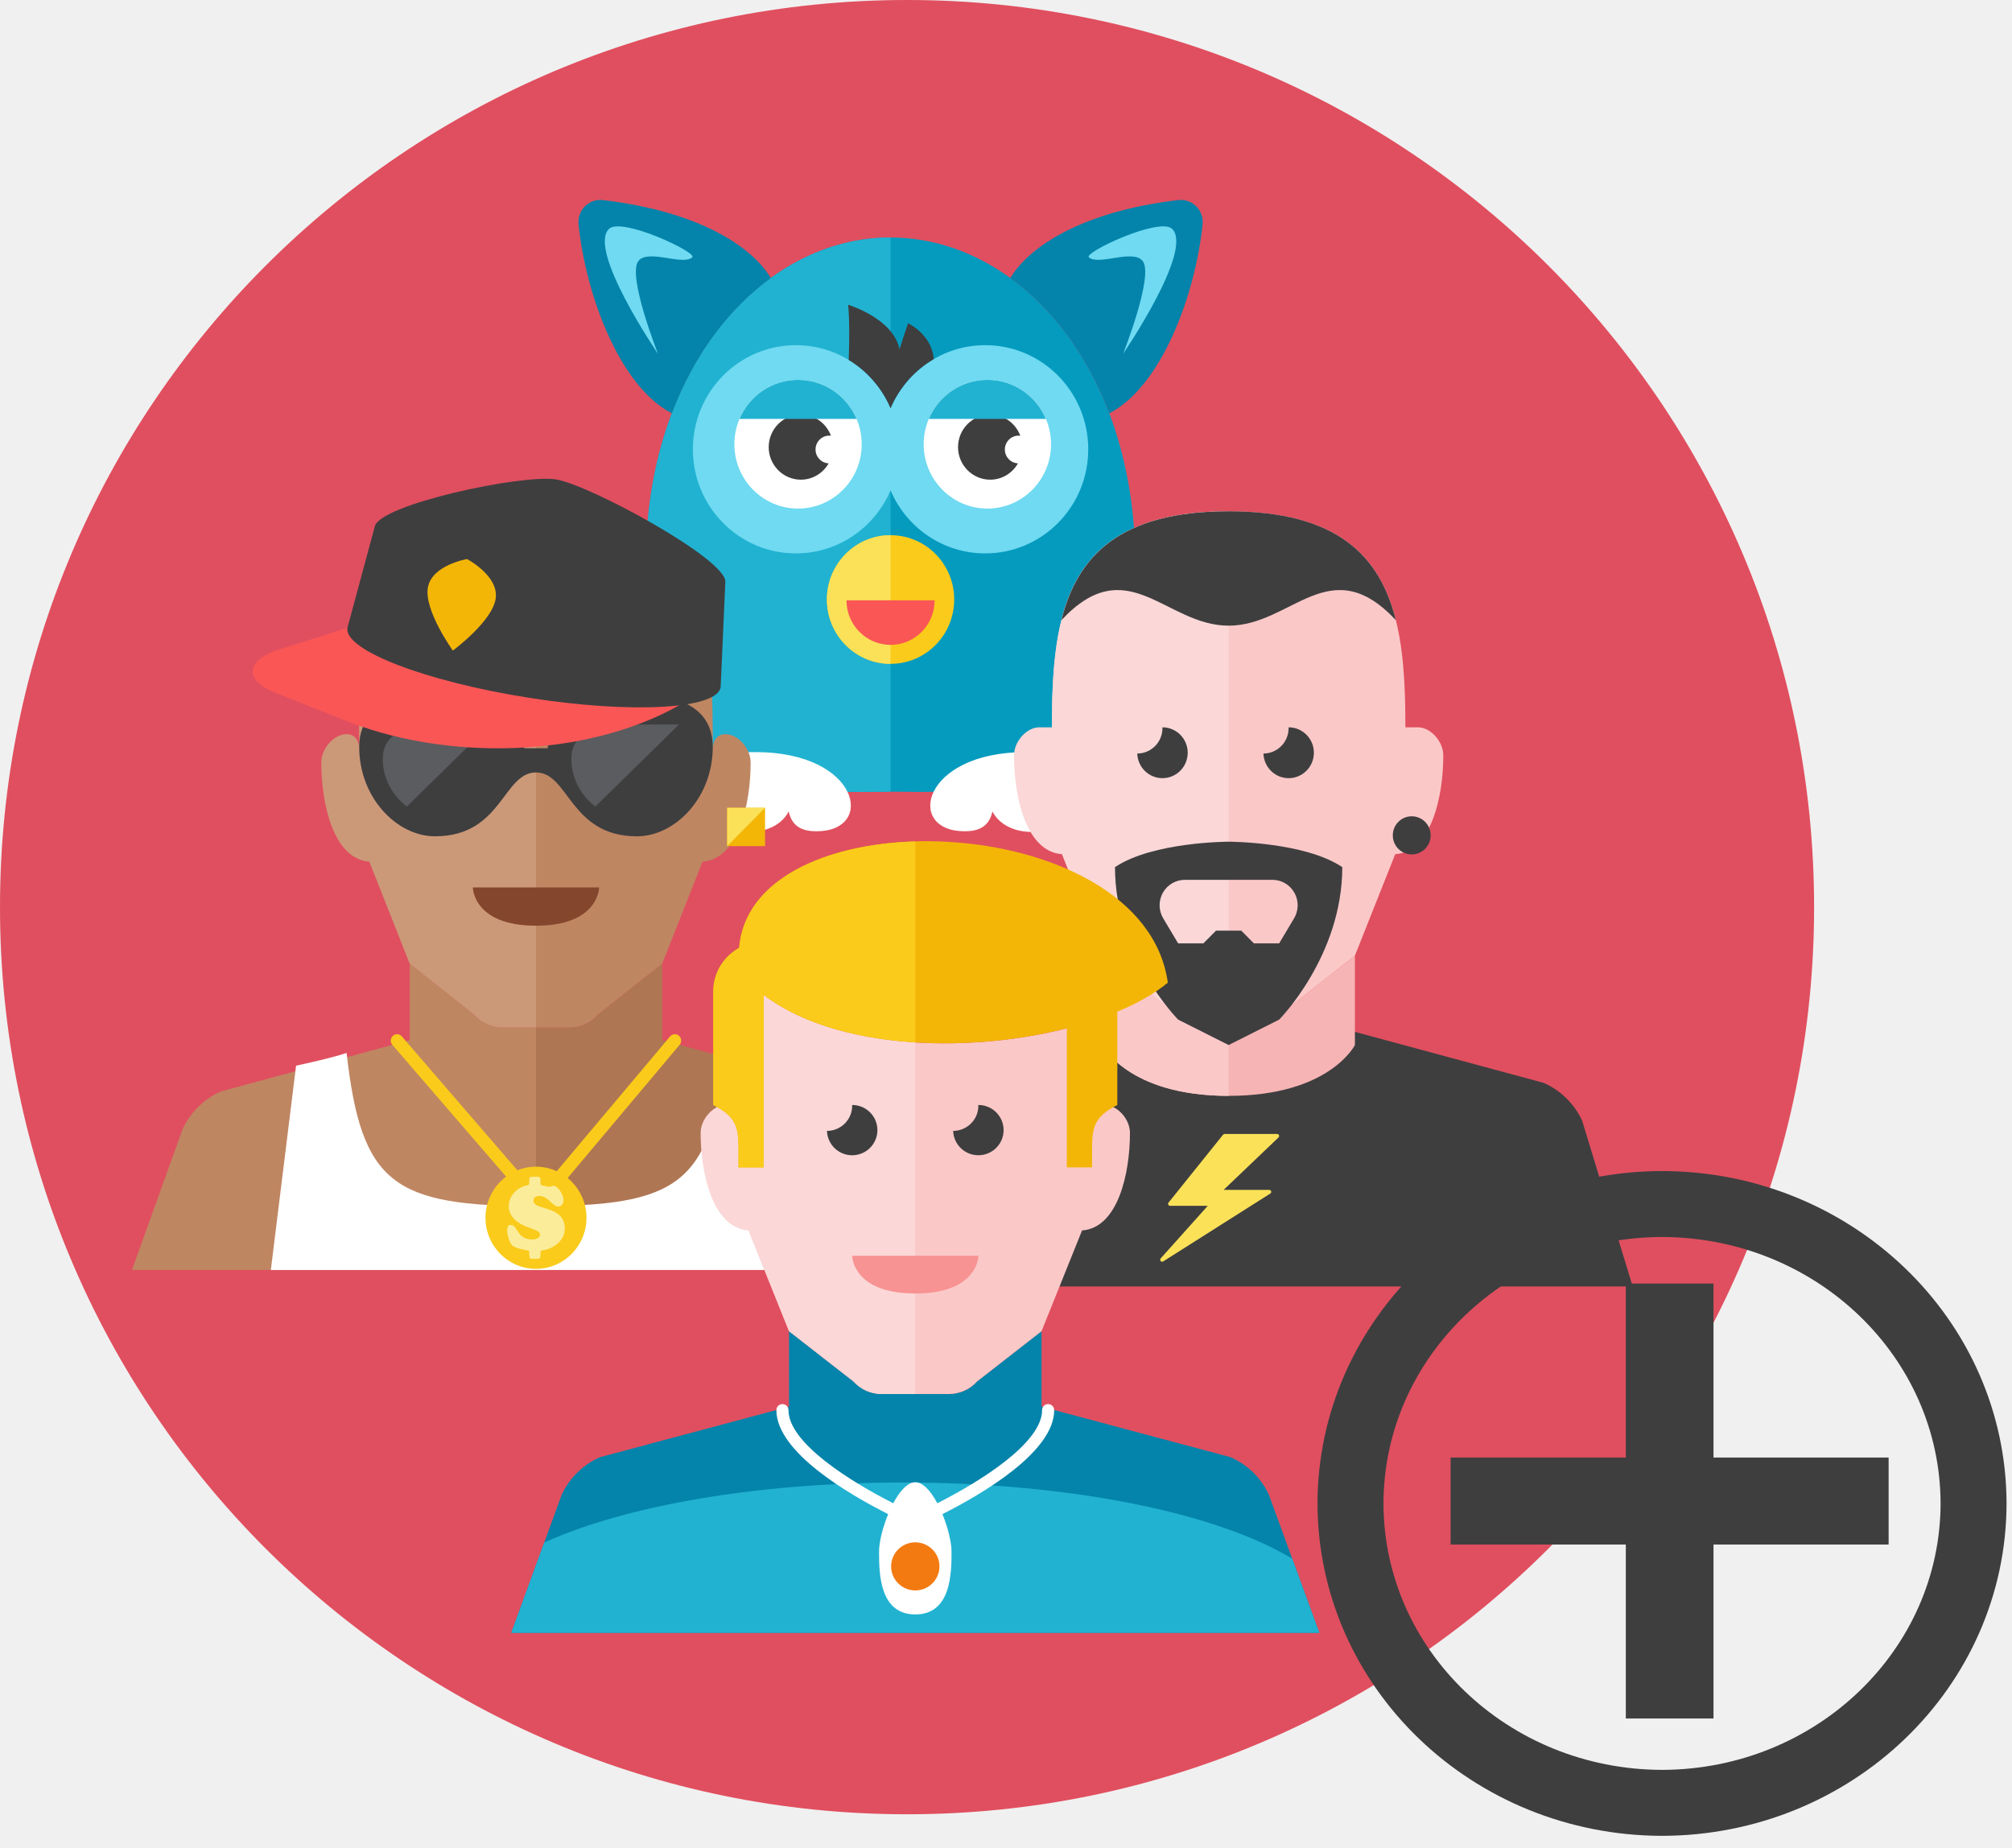
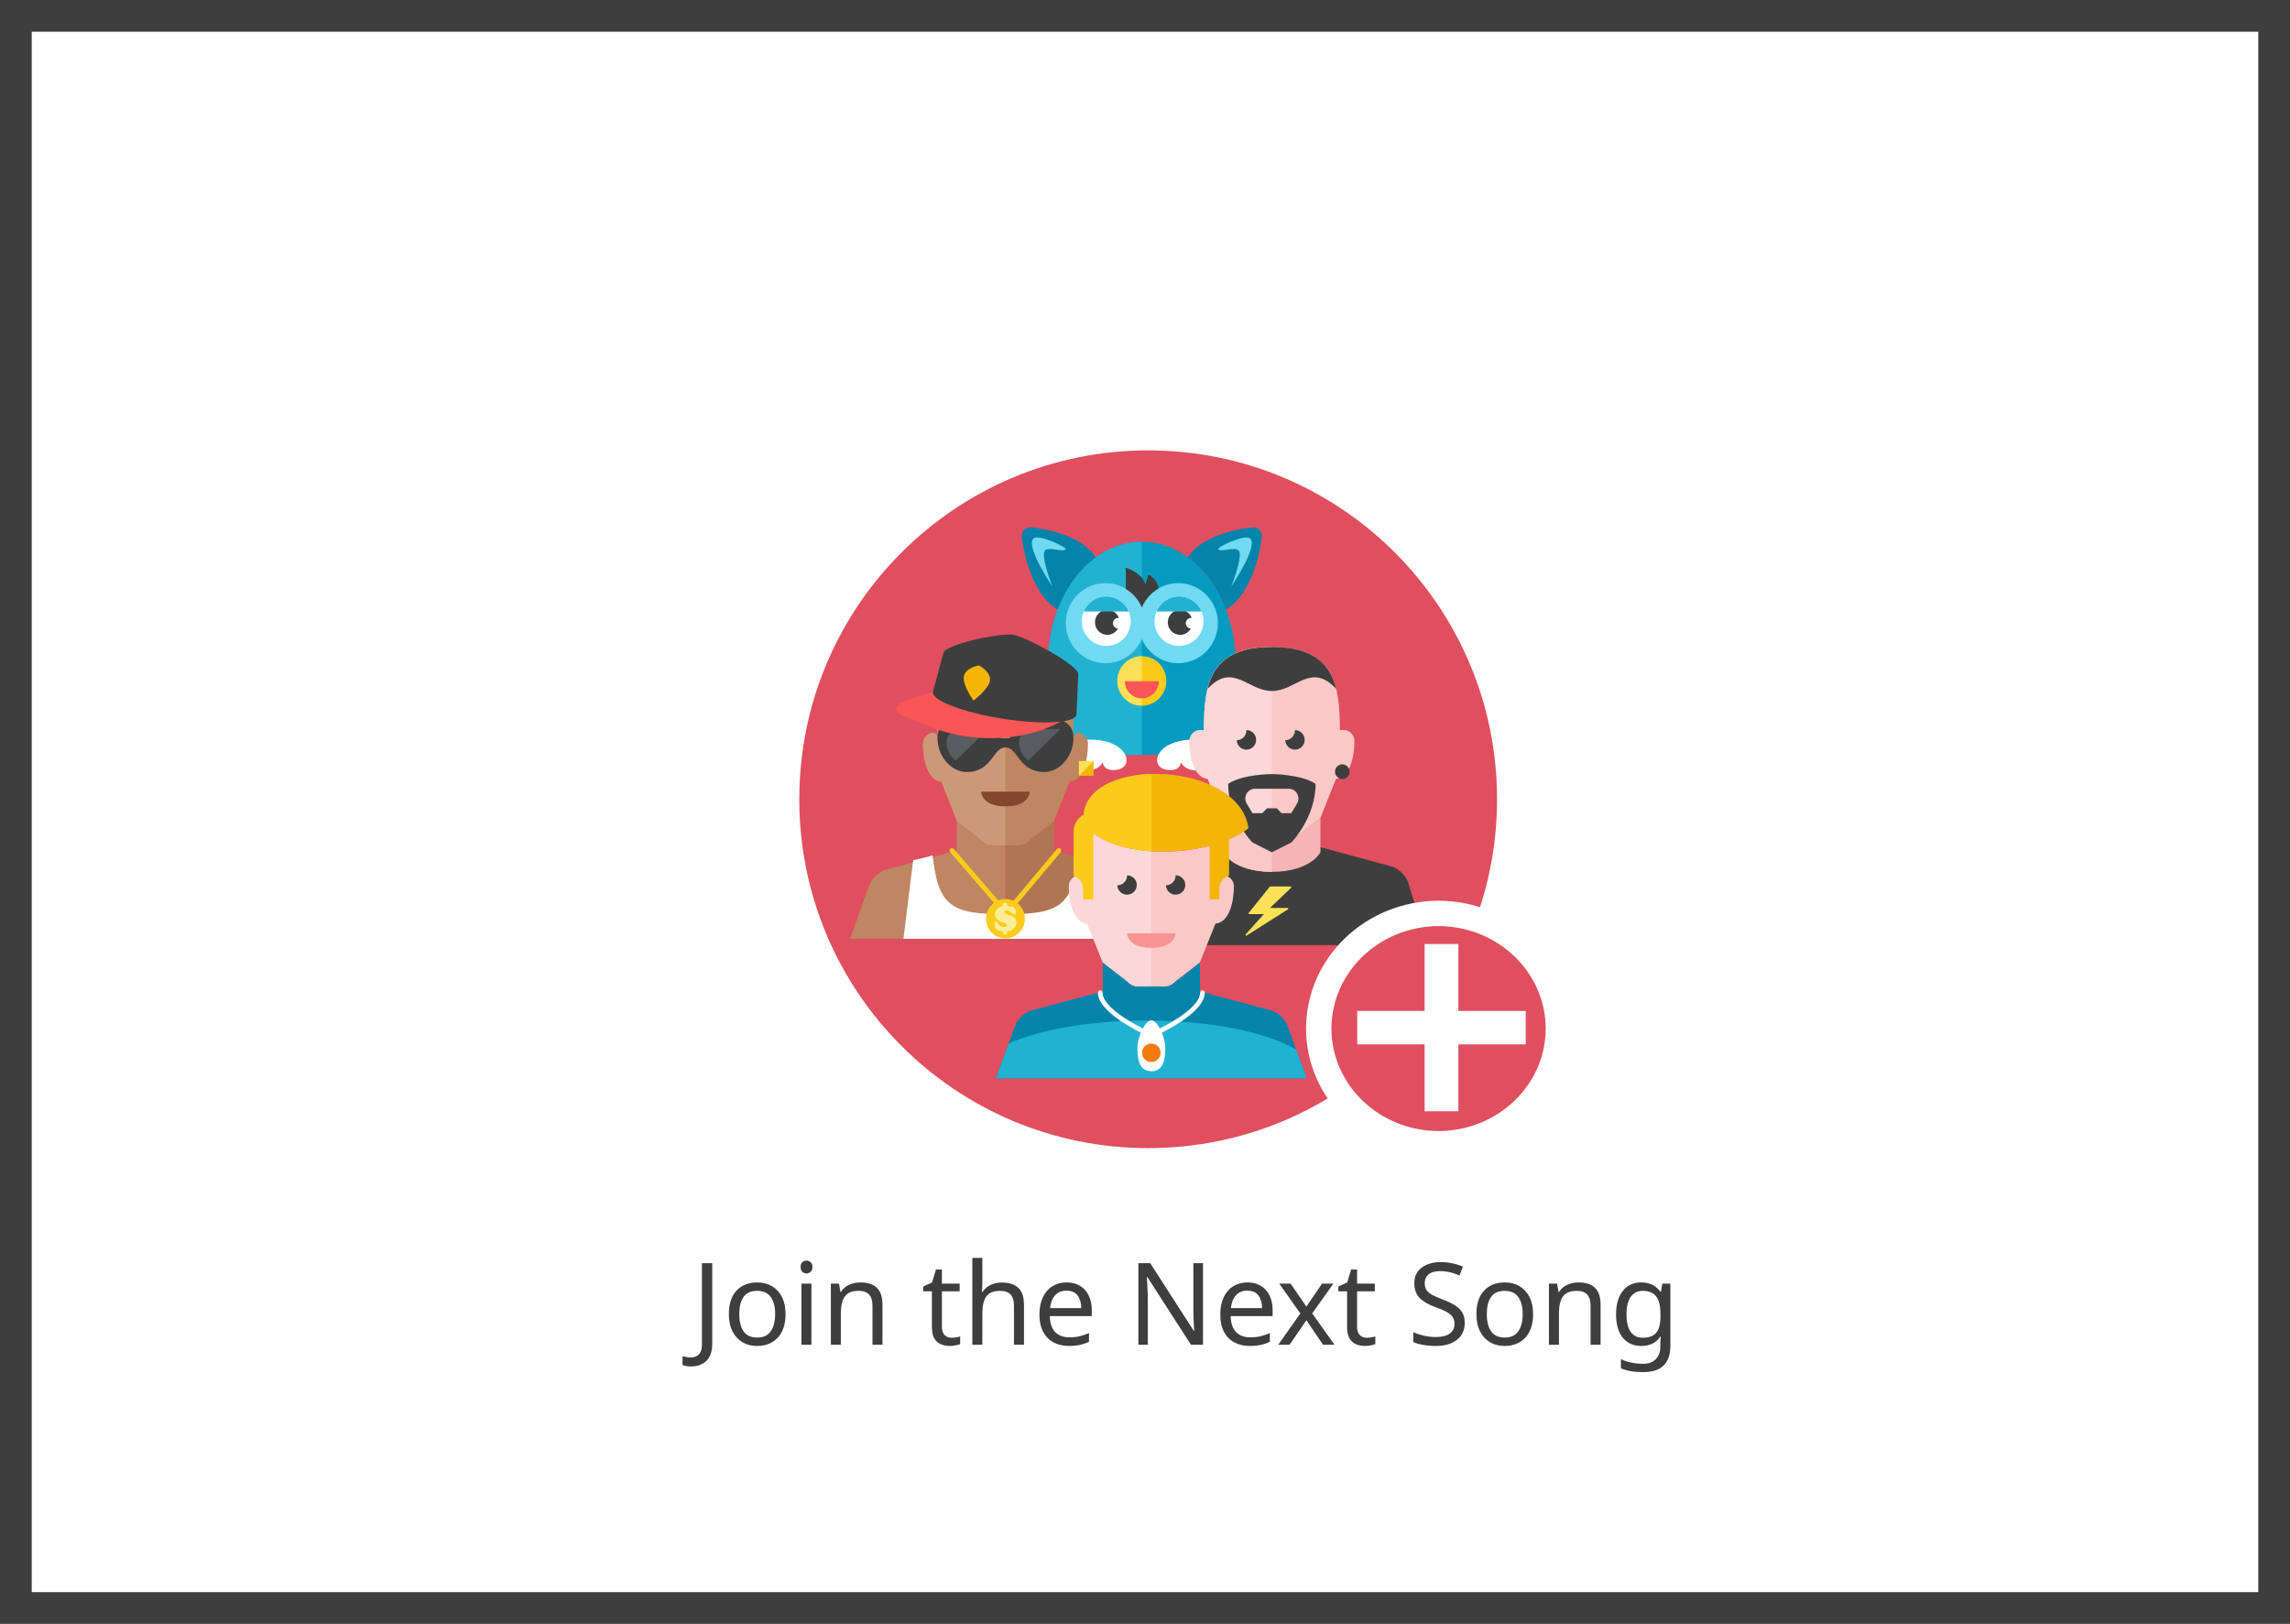
- <svg xmlns="http://www.w3.org/2000/svg" width="122px" height="112px" viewBox="190 253 122 112" version="1.1">
-   <defs />
+ <svg xmlns="http://www.w3.org/2000/svg" xmlns:xlink="http://www.w3.org/1999/xlink" width="361px" height="256px" viewBox="64 182 361 256" version="1.1">
+   <defs>
+     <rect id="path-1" x="64" y="182" width="361" height="256" />
+     <mask id="mask-2" maskContentUnits="userSpaceOnUse" maskUnits="objectBoundingBox" x="0" y="0" width="361" height="256" fill="white">
+       <use xlink:href="#path-1" />
+     </mask>
+   </defs>
+   <use id="Rectangle-2" stroke="#3E3E3F" mask="url(#mask-2)" stroke-width="10" fill="#FFFFFF" fill-rule="evenodd" xlink:href="#path-1" />
  <g id="1489232363_Surfer" stroke="none" stroke-width="1" fill="none" fill-rule="evenodd" transform="translate(190, 253)">
    <g id="Multicolor" fill-rule="nonzero" fill="#E04F5F">
      <circle id="Oval" cx="55" cy="55" r="55" />
-     </g>
-     <g id="Group-2" transform="translate(81.88807, 73)">
-       <path d="M18.894,36.308 C8.463,36.284 0.025,28.175 0,18.156 C0.025,8.133 8.463,0.024 18.894,0 C29.319,0.024 37.758,8.133 37.782,18.156 C37.758,28.175 29.319,36.284 18.894,36.308 Z" id="Path" stroke="#3E3E3F" stroke-width="4" />
-       <polygon id="Shape" fill="#3E3E3F" fill-rule="nonzero" points="32.631 15.371 22.012 15.371 22.012 4.822 16.695 4.822 16.695 15.371 6.071 15.371 6.071 20.645 16.695 20.645 16.695 31.193 22.012 31.193 22.012 20.645 32.631 20.645" />
    </g>
    <g id="Group" transform="translate(35, 12)" fill-rule="nonzero">
      <path d="M19,2.4 C11.281,2.4 4.156,10.2 4.156,22.2 C4.156,37.037 14.75,36 19,36 C23.25,36 33.844,37.037 33.844,22.2 C33.844,10.2 26.719,2.4 19,2.4 Z" id="Shape" fill="#059BBF" />
      <path d="M4.156,22.2 C4.156,37.037 14.75,36 19,36 L19,2.4 C11.281,2.4 4.156,10.2 4.156,22.2 Z" id="Shape" fill="#21B2D1" />
      <path d="M24.74,8.928 C22.166,8.928 19.956,10.503 19,12.751 C18.044,10.503 15.834,8.928 13.26,8.928 C9.809,8.928 7.013,11.754 7.013,15.241 C7.013,18.727 9.809,21.553 13.26,21.553 C15.834,21.553 18.044,19.978 19,17.73 C19.956,19.978 22.166,21.553 24.74,21.553 C28.191,21.553 30.987,18.727 30.987,15.241 C30.987,11.755 28.191,8.928 24.74,8.928 Z" id="Shape" fill="#6FDAF1" />
      <ellipse id="Oval" fill="#FACB1B" cx="19" cy="24.349" rx="3.859" ry="3.9" />
      <path d="M15.141,24.349 C15.141,26.503 16.868,28.249 19,28.249 L19,20.449 C16.868,20.449 15.141,22.195 15.141,24.349 Z" id="Shape" fill="#FBE158" />
      <path d="M16.463,9.825 C17.584,10.504 18.479,11.527 19,12.751 C19.533,11.497 20.458,10.453 21.618,9.774 C21.504,8.264 20.065,7.603 20.065,7.603 C20.065,7.603 19.842,8.203 19.545,9.178 C19.174,7.303 16.428,6.478 16.428,6.478 C16.428,6.478 16.548,7.396 16.463,9.825 Z" id="Shape" fill="#3E3E3F" />
      <path d="M32.263,13.061 C35.439,11.424 37.485,5.855 37.921,1.601 C37.963,1.196 37.819,0.793 37.533,0.507 C37.246,0.221 36.845,0.082 36.444,0.129 C30.629,0.814 27.403,2.945 26.26,4.858 C28.789,6.692 30.912,9.492 32.263,13.061 Z" id="Shape" fill="#0484AB" />
      <path d="M31.023,3.6 C30.696,3.311 35.303,1.143 36.07,1.875 C37.406,3.15 33.102,9.45 33.102,9.45 C33.102,9.45 34.982,4.7 34.289,3.825 C33.695,3.075 31.617,4.125 31.023,3.6 Z" id="Shape" fill="#6FDAF1" />
      <path d="M5.737,13.061 C7.088,9.492 9.211,6.692 11.74,4.858 C10.597,2.946 7.371,0.814 1.556,0.129 C1.155,0.082 0.755,0.221 0.467,0.507 C0.18,0.793 0.037,1.196 0.079,1.601 C0.515,5.855 2.561,11.425 5.737,13.061 Z" id="Shape" fill="#0484AB" />
      <path d="M10.819,33.6 C2.504,33.6 5.763,39.668 8.161,37.244 C8.839,38.752 11.925,38.932 12.823,37.2 C13.043,38.222 13.796,38.4 14.514,38.4 C18.114,38.4 17.136,33.6 10.819,33.6 Z" id="Shape" fill="#FFFFFF" />
      <path d="M27.181,33.6 C35.496,33.6 32.237,39.668 29.839,37.244 C29.161,38.752 26.075,38.932 25.177,37.2 C24.957,38.222 24.204,38.4 23.486,38.4 C19.886,38.4 20.864,33.6 27.181,33.6 Z" id="Shape" fill="#FFFFFF" />
      <path d="M21.672,24.399 C21.672,25.89 20.475,27.099 19,27.099 C17.525,27.099 16.328,25.89 16.328,24.399 L21.672,24.399 L21.672,24.399 Z" id="Shape" fill="#FA5655" />
      <ellipse id="Oval" fill="#FFFFFF" cx="13.39" cy="14.934" rx="3.861" ry="3.901" />
      <path d="M14.451,15.254 C14.451,14.789 14.824,14.412 15.284,14.412 C15.319,14.412 15.353,14.418 15.386,14.422 C15.11,13.673 14.401,13.137 13.563,13.137 C12.485,13.137 11.611,14.02 11.611,15.11 C11.611,16.199 12.485,17.083 13.563,17.083 C14.285,17.083 14.908,16.682 15.246,16.094 C14.804,16.072 14.451,15.706 14.451,15.254 Z" id="Shape" fill="#3E3E3F" />
      <ellipse id="Oval" fill="#FFFFFF" cx="24.87" cy="14.934" rx="3.861" ry="3.901" />
      <path d="M25.931,15.254 C25.931,14.789 26.304,14.412 26.765,14.412 C26.8,14.412 26.833,14.418 26.867,14.422 C26.59,13.673 25.882,13.137 25.044,13.137 C23.966,13.137 23.092,14.02 23.092,15.11 C23.092,16.199 23.966,17.083 25.044,17.083 C25.766,17.083 26.389,16.682 26.726,16.094 C26.285,16.072 25.931,15.706 25.931,15.254 Z" id="Shape" fill="#3E3E3F" />
      <path d="M6.977,3.6 C7.304,3.311 2.697,1.143 1.93,1.875 C0.594,3.15 4.898,9.45 4.898,9.45 C4.898,9.45 3.018,4.7 3.711,3.825 C4.305,3.075 6.383,4.125 6.977,3.6 Z" id="Shape" fill="#6FDAF1" />
      <path d="M9.84,13.4 L16.94,13.4 C16.35,12.008 14.983,11.033 13.39,11.033 C11.797,11.032 10.43,12.008 9.84,13.4 Z" id="Shape" fill="#21B2D1" />
      <path d="M21.32,13.4 L28.42,13.4 C27.831,12.008 26.463,11.033 24.87,11.033 C23.277,11.032 21.911,12.008 21.32,13.4 Z" id="Shape" fill="#21B2D1" />
    </g>
    <g id="Group" transform="translate(50, 31)" fill-rule="nonzero">
      <path d="M45.938,36.956 C45.467,35.929 44.637,35.111 43.608,34.657 L32.156,31.562 L24.5,31.562 L16.844,31.562 L5.392,34.657 C4.363,35.111 3.533,35.929 3.062,36.956 L0,47 L49,47 L45.938,36.956 Z" id="Shape" fill="#3E3E3F" />
      <path d="M26.533,30.792 L24.5,30.792 L22.467,30.792 C21.812,30.792 21.188,30.511 20.752,30.018 L16.844,26.939 L16.844,32.361 C16.844,32.361 18.375,35.443 24.5,35.443 C30.625,35.443 32.156,32.361 32.156,32.361 L32.156,26.939 L28.248,30.018 C27.812,30.51 27.188,30.792 26.533,30.792 Z" id="Shape" fill="#F7B4B4" />
      <path d="M20.752,30.018 L16.844,26.939 L16.844,32.361 C16.844,32.361 18.375,35.443 24.5,35.443 L24.5,30.792 L22.467,30.792 C21.812,30.792 21.188,30.51 20.752,30.018 Z" id="Shape" fill="#FBC8C8" />
      <path d="M37.516,14.81 C37.516,13.954 36.75,13.098 35.984,13.098 L35.219,13.098 L35.219,13.071 C35.205,6.136 34.435,0 24.5,0 C14.565,0 13.795,6.136 13.781,13.071 L13.781,19.235 L16.844,26.939 L20.752,30.018 C21.188,30.511 21.812,30.792 22.467,30.792 L24.5,30.792 L26.533,30.792 C27.188,30.792 27.812,30.511 28.248,30.018 L32.156,26.939 L34.601,20.789 C36.78,20.642 37.516,17.321 37.516,14.81 Z" id="Shape" fill="#FBC8C8" />
      <path d="M13.781,13.071 L13.781,13.098 L13.016,13.098 C12.25,13.098 11.484,13.954 11.484,14.81 C11.484,17.321 12.22,20.641 14.399,20.789 L16.844,26.939 L20.752,30.018 C21.188,30.511 21.812,30.792 22.467,30.792 L24.5,30.792 L24.5,0 C14.565,0 13.795,6.136 13.781,13.071 Z" id="Shape" fill="#FBD7D7" />
      <path d="M24.5,20.033 C24.5,20.033 19.906,20.033 17.609,21.574 C17.609,26.967 21.438,30.82 21.438,30.82 L24.5,32.361 L27.562,30.82 C27.562,30.82 31.391,26.967 31.391,21.574 C29.094,20.033 24.5,20.033 24.5,20.033 Z M26.031,26.197 L25.266,25.426 L24.5,25.426 L23.734,25.426 L22.969,26.197 L21.438,26.197 L20.532,24.678 C20.248,24.202 20.241,23.609 20.513,23.126 C20.784,22.643 21.294,22.344 21.845,22.344 L24.5,22.344 L27.155,22.344 C27.707,22.344 28.216,22.643 28.487,23.126 C28.759,23.609 28.752,24.203 28.468,24.678 L27.562,26.197 L26.031,26.197 Z" id="Shape" fill="#3E3E3F" />
      <path d="M27.028,41.364 C27.073,41.335 27.092,41.279 27.076,41.228 C27.061,41.177 27.014,41.142 26.961,41.142 L24.196,41.142 L27.527,37.961 C27.562,37.926 27.572,37.874 27.553,37.829 C27.535,37.783 27.491,37.754 27.442,37.754 L24.254,37.754 C24.217,37.754 24.182,37.771 24.159,37.801 L20.854,41.916 C20.826,41.952 20.821,42.002 20.841,42.043 C20.861,42.084 20.903,42.11 20.949,42.11 L23.234,42.11 L20.378,45.298 C20.338,45.343 20.338,45.412 20.378,45.457 C20.418,45.503 20.485,45.512 20.535,45.478 L27.028,41.364 Z" id="Shape" fill="#FBE158" />
      <path d="M22.018,14.639 C22.018,13.789 21.332,13.098 20.487,13.098 L20.482,13.098 C20.483,13.115 20.487,13.13 20.487,13.146 C20.487,13.996 19.804,14.684 18.96,14.687 C18.985,15.515 19.657,16.18 20.487,16.18 C21.332,16.18 22.018,15.49 22.018,14.639 Z" id="Shape" fill="#3E3E3F" />
      <path d="M29.669,14.639 C29.669,13.789 28.983,13.098 28.137,13.098 L28.133,13.098 C28.134,13.115 28.137,13.13 28.137,13.146 C28.137,13.996 27.455,14.684 26.611,14.687 C26.637,15.515 27.308,16.18 28.137,16.18 C28.983,16.18 29.669,15.49 29.669,14.639 Z" id="Shape" fill="#3E3E3F" />
      <path d="M24.5,0 C17.879,0 15.33,2.728 14.362,6.598 C18.375,2.311 20.672,6.934 24.5,6.934 C28.328,6.934 30.625,2.311 34.638,6.598 C33.67,2.728 31.121,0 24.5,0 Z" id="Shape" fill="#3E3E3F" />
      <ellipse id="Oval" fill="#3E3E3F" cx="35.602" cy="19.648" rx="1.148" ry="1.156" />
    </g>
    <g id="Group" transform="translate(8, 29)">
      <path d="M20.752,32.513 L16.844,29.419 L16.844,34.065 L5.392,37.174 C4.363,37.63 3.533,38.452 3.062,39.484 L0,48 L24.5,48 L24.5,33.29 L22.467,33.29 C21.812,33.29 21.188,33.008 20.752,32.513 Z" id="Shape" fill="#BF8662" fill-rule="nonzero" />
      <path d="M45.938,39.484 C45.467,38.452 44.637,37.63 43.608,37.174 L32.156,34.065 L32.156,29.419 L28.248,32.513 C27.812,33.008 27.188,33.29 26.533,33.29 L24.5,33.29 L24.5,48 L49,48 L45.938,39.484 Z" id="Shape" fill="#AF7653" fill-rule="nonzero" />
      <path d="M37.516,17.233 C37.516,16.373 36.75,15.513 35.984,15.513 C35.219,15.513 35.219,16.373 35.219,16.373 L35.219,15.513 C35.205,8.545 34.435,3.9 24.5,3.9 C14.565,3.9 13.795,8.545 13.781,15.513 L13.781,21.677 L16.844,29.419 L20.752,32.513 C21.188,33.008 21.812,33.29 22.467,33.29 L24.5,33.29 L26.533,33.29 C27.188,33.29 27.812,33.008 28.248,32.513 L32.156,29.419 L34.601,23.24 C36.78,23.092 37.516,19.756 37.516,17.233 Z" id="Shape" fill="#BF8662" fill-rule="nonzero" />
      <path d="M13.781,15.512 L13.781,16.372 C13.781,16.372 13.781,15.512 13.016,15.512 C12.25,15.512 11.484,16.372 11.484,17.232 C11.484,19.755 12.22,23.091 14.399,23.24 L16.844,29.419 L20.752,32.513 C21.188,33.008 21.812,33.29 22.467,33.29 L24.5,33.29 L24.5,3.899 C14.565,3.899 13.795,8.544 13.781,15.512 Z" id="Shape" fill="#CC9978" fill-rule="nonzero" />
      <path d="M20.672,24.802 L28.328,24.802 C28.328,24.802 28.328,27.125 24.5,27.125 C20.672,27.125 20.672,24.802 20.672,24.802 Z" id="Shape" fill="#84462D" fill-rule="nonzero" />
      <path d="M39.047,35.613 C39.047,35.613 36.837,35.139 35.984,34.839 C35.082,42.793 33.166,44.13 24.5,44.13 C15.834,44.13 13.918,42.793 13.016,34.839 C12.163,35.139 9.953,35.613 9.953,35.613 L8.422,48 L24.5,48 L40.578,48 L39.047,35.613 Z" id="Shape" fill="#FFFFFF" fill-rule="nonzero" />
      <path d="M1.919,40.695 C1.924,40.689 1.929,40.683 1.934,40.677 C1.93,40.678 1.928,40.678 1.924,40.678 C1.922,40.684 1.921,40.689 1.919,40.695 Z" id="Shape" />
      <path d="M24.613,44.57 L15.789,34.347 C15.65,34.186 15.667,33.941 15.826,33.801 C15.985,33.66 16.227,33.677 16.366,33.838 L24.604,43.383 L32.629,33.842 C32.766,33.679 33.008,33.659 33.169,33.797 C33.33,33.936 33.35,34.18 33.213,34.343 L24.613,44.57 Z" id="Shape" fill="#FACB1B" fill-rule="nonzero" />
      <ellipse id="Oval" fill="#FACB1B" fill-rule="nonzero" cx="24.5" cy="44.834" rx="3.062" ry="3.097" />
      <rect id="Rectangle-path" fill="#F3B607" fill-rule="nonzero" x="36.093" y="19.977" width="2.297" height="2.323" />
      <path d="M26.168,43.772 C26.168,43.98 26.049,44.151 25.837,44.151 C25.5,44.151 25.257,43.514 24.683,43.514 C24.502,43.514 24.346,43.602 24.346,43.804 C24.346,44.409 26.248,44.05 26.248,45.5 C26.248,46.326 25.363,46.767 24.907,46.805 C24.758,46.818 24.776,46.868 24.776,47.02 C24.776,47.329 24.758,47.323 24.453,47.323 C24.165,47.323 24.091,47.367 24.091,47.045 C24.091,46.945 24.123,46.825 23.998,46.812 C23.761,46.781 23.274,46.674 23.094,46.541 C22.875,46.377 22.751,45.816 22.751,45.564 C22.751,45.42 22.813,45.268 22.975,45.268 C23.405,45.268 23.318,46.15 24.284,46.15 C24.421,46.15 24.74,46.088 24.74,45.879 C24.74,45.691 24.684,45.653 24.01,45.406 C23.443,45.204 22.85,44.807 22.85,44.127 C22.85,43.497 23.355,42.992 23.947,42.872 C24.11,42.84 24.09,42.821 24.09,42.651 C24.09,42.336 24.109,42.348 24.414,42.348 C24.707,42.348 24.776,42.304 24.776,42.626 C24.776,42.714 24.744,42.84 24.857,42.865 C24.938,42.877 25.25,42.959 25.287,42.959 C25.362,42.959 25.456,42.897 25.567,42.897 C25.8,42.896 26.168,43.381 26.168,43.772 Z" id="Shape" fill="#FBEC9A" fill-rule="nonzero" />
      <polygon id="Shape" fill="#FBE158" fill-rule="nonzero" points="36.093 22.3 38.39 19.977 36.093 19.977" />
      <g transform="translate(13.78125, 13.16129)" id="Shape" fill-rule="nonzero">
        <path d="M16.844,0.028 L10.719,0.028 L4.594,0.028 C4.594,0.028 0,-0.423 0,3.125 C0,6.221 2.297,8.544 4.594,8.544 C8.67,8.544 8.712,4.673 10.719,4.673 C12.727,4.673 12.766,8.544 16.844,8.544 C19.141,8.544 21.438,6.221 21.438,3.125 C21.438,-0.422 16.844,0.028 16.844,0.028 Z M11.433,3.202 L10.004,3.202 C10.004,3.202 10.004,1.757 8.585,1.577 L10.719,1.577 L12.852,1.577 C11.433,1.757 11.433,3.202 11.433,3.202 Z" fill="#3E3E3F" />
        <path d="M4.951,1.769 C4.951,1.769 1.429,1.467 1.429,3.842 C1.429,5.056 2.035,6.09 2.889,6.74 L7.955,1.769 L4.951,1.769 Z" fill="#5B5C5F" />
        <path d="M16.384,1.769 C16.384,1.769 12.863,1.467 12.863,3.842 C12.863,5.056 13.468,6.09 14.322,6.74 L19.388,1.769 L16.384,1.769 Z" fill="#5B5C5F" />
      </g>
      <g transform="translate(6.890625, 0)" id="Shape" fill-rule="nonzero">
        <path d="M8.394,8.361 L1.793,10.456 C-0.01,11.136 -0.02,12.274 1.771,12.986 L6.3,14.785 C12.816,17.289 21.417,16.822 26.863,13.423 L8.394,8.361 Z" fill="#FA5655" />
        <path d="M29.09,6.314 C29.298,4.973 20.874,0.393 18.816,0.066 C16.758,-0.261 8.038,1.601 7.829,2.941 L6.175,9.074 C5.967,10.414 10.864,12.304 17.114,13.296 C23.364,14.288 28.598,14.004 28.807,12.664 L29.09,6.314 Z" fill="#3E3E3F" />
        <path d="M13.429,4.896 C13.429,4.896 11.264,5.263 11.049,6.65 C10.834,8.038 12.569,10.444 12.569,10.444 C12.569,10.444 14.949,8.69 15.164,7.303 C15.379,5.916 13.429,4.896 13.429,4.896 Z" fill="#F3B607" />
      </g>
    </g>
    <g id="Group" transform="translate(31, 51)" fill-rule="nonzero">
      <path d="M45.938,39.619 C45.467,38.603 44.637,37.794 43.608,37.346 L32.156,34.286 L32.156,29.71 L28.248,32.754 C27.812,33.241 27.188,33.519 26.533,33.519 L24.5,33.519 L22.467,33.519 C21.812,33.519 21.188,33.241 20.752,32.754 L16.844,29.71 L16.844,34.286 L5.392,37.346 C4.363,37.794 3.533,38.603 3.062,39.619 L0,48 L24.5,48 L49,48 L45.938,39.619 Z" id="Shape" fill="#0484AB" />
      <path d="M2.001,42.523 L0,48 L24.5,48 L49,48 L47.359,43.509 C42.841,40.757 33.958,38.885 23.734,38.885 C14.786,38.885 6.868,40.32 2.001,42.523 Z" id="Shape" fill="#21B2D1" />
      <path d="M32.922,34.495 C32.922,34.294 32.758,34.13 32.555,34.13 C32.353,34.13 32.189,34.293 32.189,34.495 C32.189,36.495 28.406,38.84 25.836,40.142 C25.45,39.417 24.975,38.868 24.5,38.868 C24.025,38.868 23.55,39.417 23.164,40.142 C20.594,38.841 16.81,36.496 16.81,34.495 C16.81,34.294 16.646,34.13 16.444,34.13 C16.242,34.13 16.077,34.293 16.077,34.495 C16.077,37.038 20.465,39.597 22.855,40.802 C22.519,41.618 22.303,42.506 22.303,43.067 C22.303,44.331 22.304,46.884 24.5,46.884 C26.696,46.884 26.697,44.331 26.697,43.067 C26.697,42.506 26.481,41.617 26.145,40.801 C28.536,39.596 32.922,37.038 32.922,34.495 Z" id="Shape" fill="#FFFFFF" />
      <ellipse id="Oval" fill="#F37A10" cx="24.5" cy="43.97" rx="1.465" ry="1.458" />
      <path d="M35.984,15.998 C35.219,15.998 35.219,16.844 35.219,16.844 L35.219,14.472 C35.216,13.217 35.187,12.039 35.082,10.95 C28.534,13.036 18.747,12.911 14.352,8.494 C13.875,10.181 13.786,12.2 13.781,14.471 L13.781,22.09 L16.844,29.709 L20.752,32.754 C21.188,33.24 21.812,33.518 22.467,33.518 L24.5,33.518 L26.533,33.518 C27.188,33.518 27.812,33.24 28.248,32.754 L32.156,29.71 L34.612,23.602 C36.782,23.446 37.516,20.17 37.516,17.691 C37.516,16.844 36.75,15.998 35.984,15.998 Z" id="Shape" fill="#FBC8C8" />
      <path d="M14.352,8.494 C13.875,10.181 13.786,12.2 13.781,14.472 L13.781,16.844 C13.781,16.844 13.781,15.998 13.016,15.998 C12.25,15.998 11.484,16.844 11.484,17.691 C11.484,20.169 12.218,23.446 14.388,23.602 L16.844,29.71 L20.752,32.754 C21.188,33.241 21.812,33.519 22.467,33.519 L24.5,33.519 L24.5,12.202 C20.463,11.95 16.662,10.816 14.352,8.494 Z" id="Shape" fill="#FBD7D7" />
      <path d="M22.203,17.519 C22.203,16.678 21.517,15.995 20.672,15.995 L20.667,15.995 C20.668,16.012 20.672,16.027 20.672,16.043 C20.672,16.884 19.989,17.564 19.145,17.567 C19.17,18.386 19.842,19.044 20.672,19.044 C21.517,19.043 22.203,18.361 22.203,17.519 Z" id="Shape" fill="#3E3E3F" />
      <path d="M29.855,17.519 C29.855,16.678 29.169,15.995 28.324,15.995 L28.319,15.995 C28.32,16.011 28.324,16.027 28.324,16.043 C28.324,16.883 27.641,17.563 26.797,17.566 C26.822,18.386 27.494,19.043 28.324,19.043 C29.169,19.043 29.855,18.361 29.855,17.519 Z" id="Shape" fill="#3E3E3F" />
      <path d="M20.672,25.138 L28.328,25.138 C28.328,25.138 28.328,27.424 24.5,27.424 C20.672,27.424 20.672,25.138 20.672,25.138 Z" id="Shape" fill="#F79392" />
      <path d="M39.812,8.58 C38.349,-2.002 14.607,-2.895 13.819,6.468 C12.887,6.99 12.25,7.973 12.25,9.113 L12.25,15.998 C13.781,16.76 13.781,17.507 13.781,18.887 L13.781,19.78 L15.312,19.78 L15.312,9.325 C19.703,12.651 27.68,12.878 33.688,11.346 L33.688,19.78 L35.219,19.78 L35.219,18.887 C35.219,17.507 35.219,16.76 36.75,15.998 L36.75,10.341 C37.966,9.833 39.013,9.24 39.812,8.58 Z" id="Shape" fill="#F3B607" />
      <path d="M24.5,0.017 C19.053,0.177 14.169,2.307 13.819,6.468 C12.887,6.99 12.25,7.973 12.25,9.113 L12.25,15.998 C13.781,16.76 13.781,17.507 13.781,18.887 L13.781,19.78 L15.312,19.78 L15.312,9.325 C17.642,11.09 20.982,11.975 24.5,12.195 L24.5,0.017 Z" id="Shape" fill="#FACB1B" />
    </g>
+     <g id="Group-2" transform="translate(81.88807, 73)">
+       <path d="M18.894,36.308 C8.463,36.284 0.025,28.175 0,18.156 C0.025,8.133 8.463,0.024 18.894,0 C29.319,0.024 37.758,8.133 37.782,18.156 C37.758,28.175 29.319,36.284 18.894,36.308 Z" id="Path" stroke="#FFFFFF" stroke-width="4" fill="#E04F5F" />
+       <polygon id="Shape" fill="#FFFFFF" fill-rule="nonzero" points="32.631 15.371 22.012 15.371 22.012 4.822 16.695 4.822 16.695 15.371 6.071 15.371 6.071 20.645 16.695 20.645 16.695 31.193 22.012 31.193 22.012 20.645 32.631 20.645" />
+     </g>
  </g>
+   <text id="Join-the-Next-Song" stroke="none" fill="none" font-family="FranklinGothic-Medium, Franklin Gothic Medium" font-size="18" font-weight="normal">
+     <tspan x="173" y="394" fill="#3E3E3F">Join the Next Song</tspan>
+   </text>
</svg>
